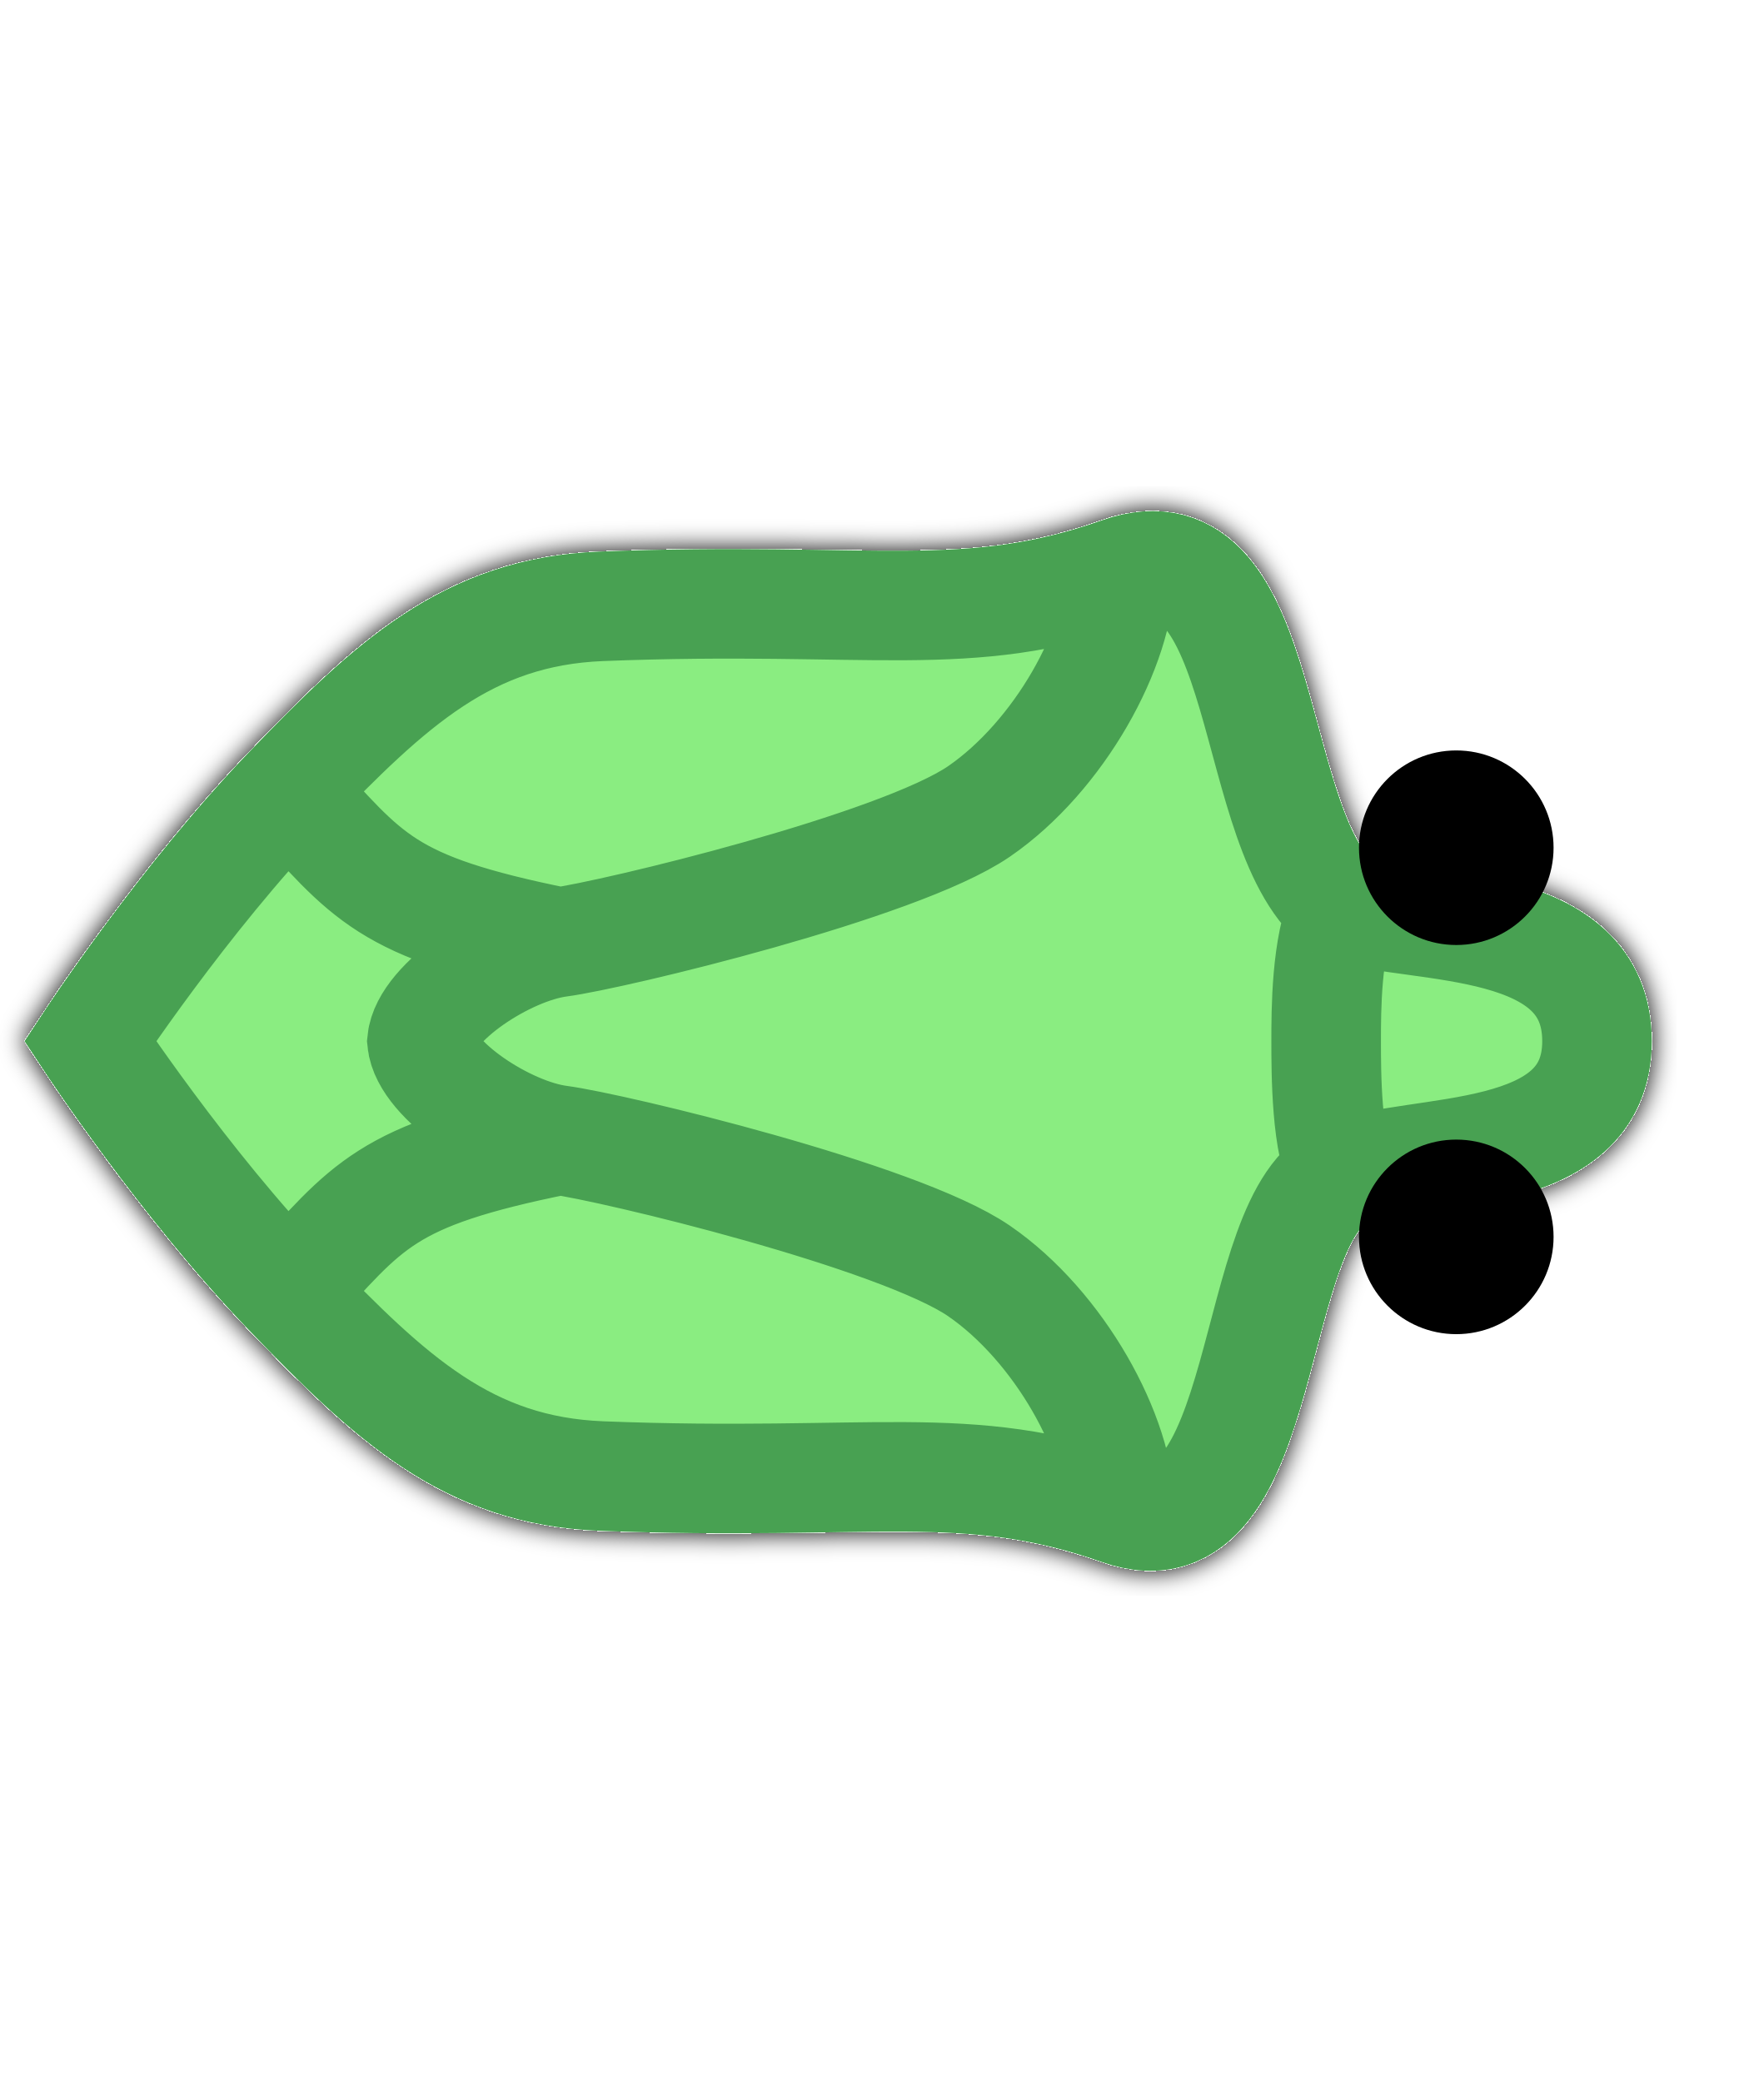
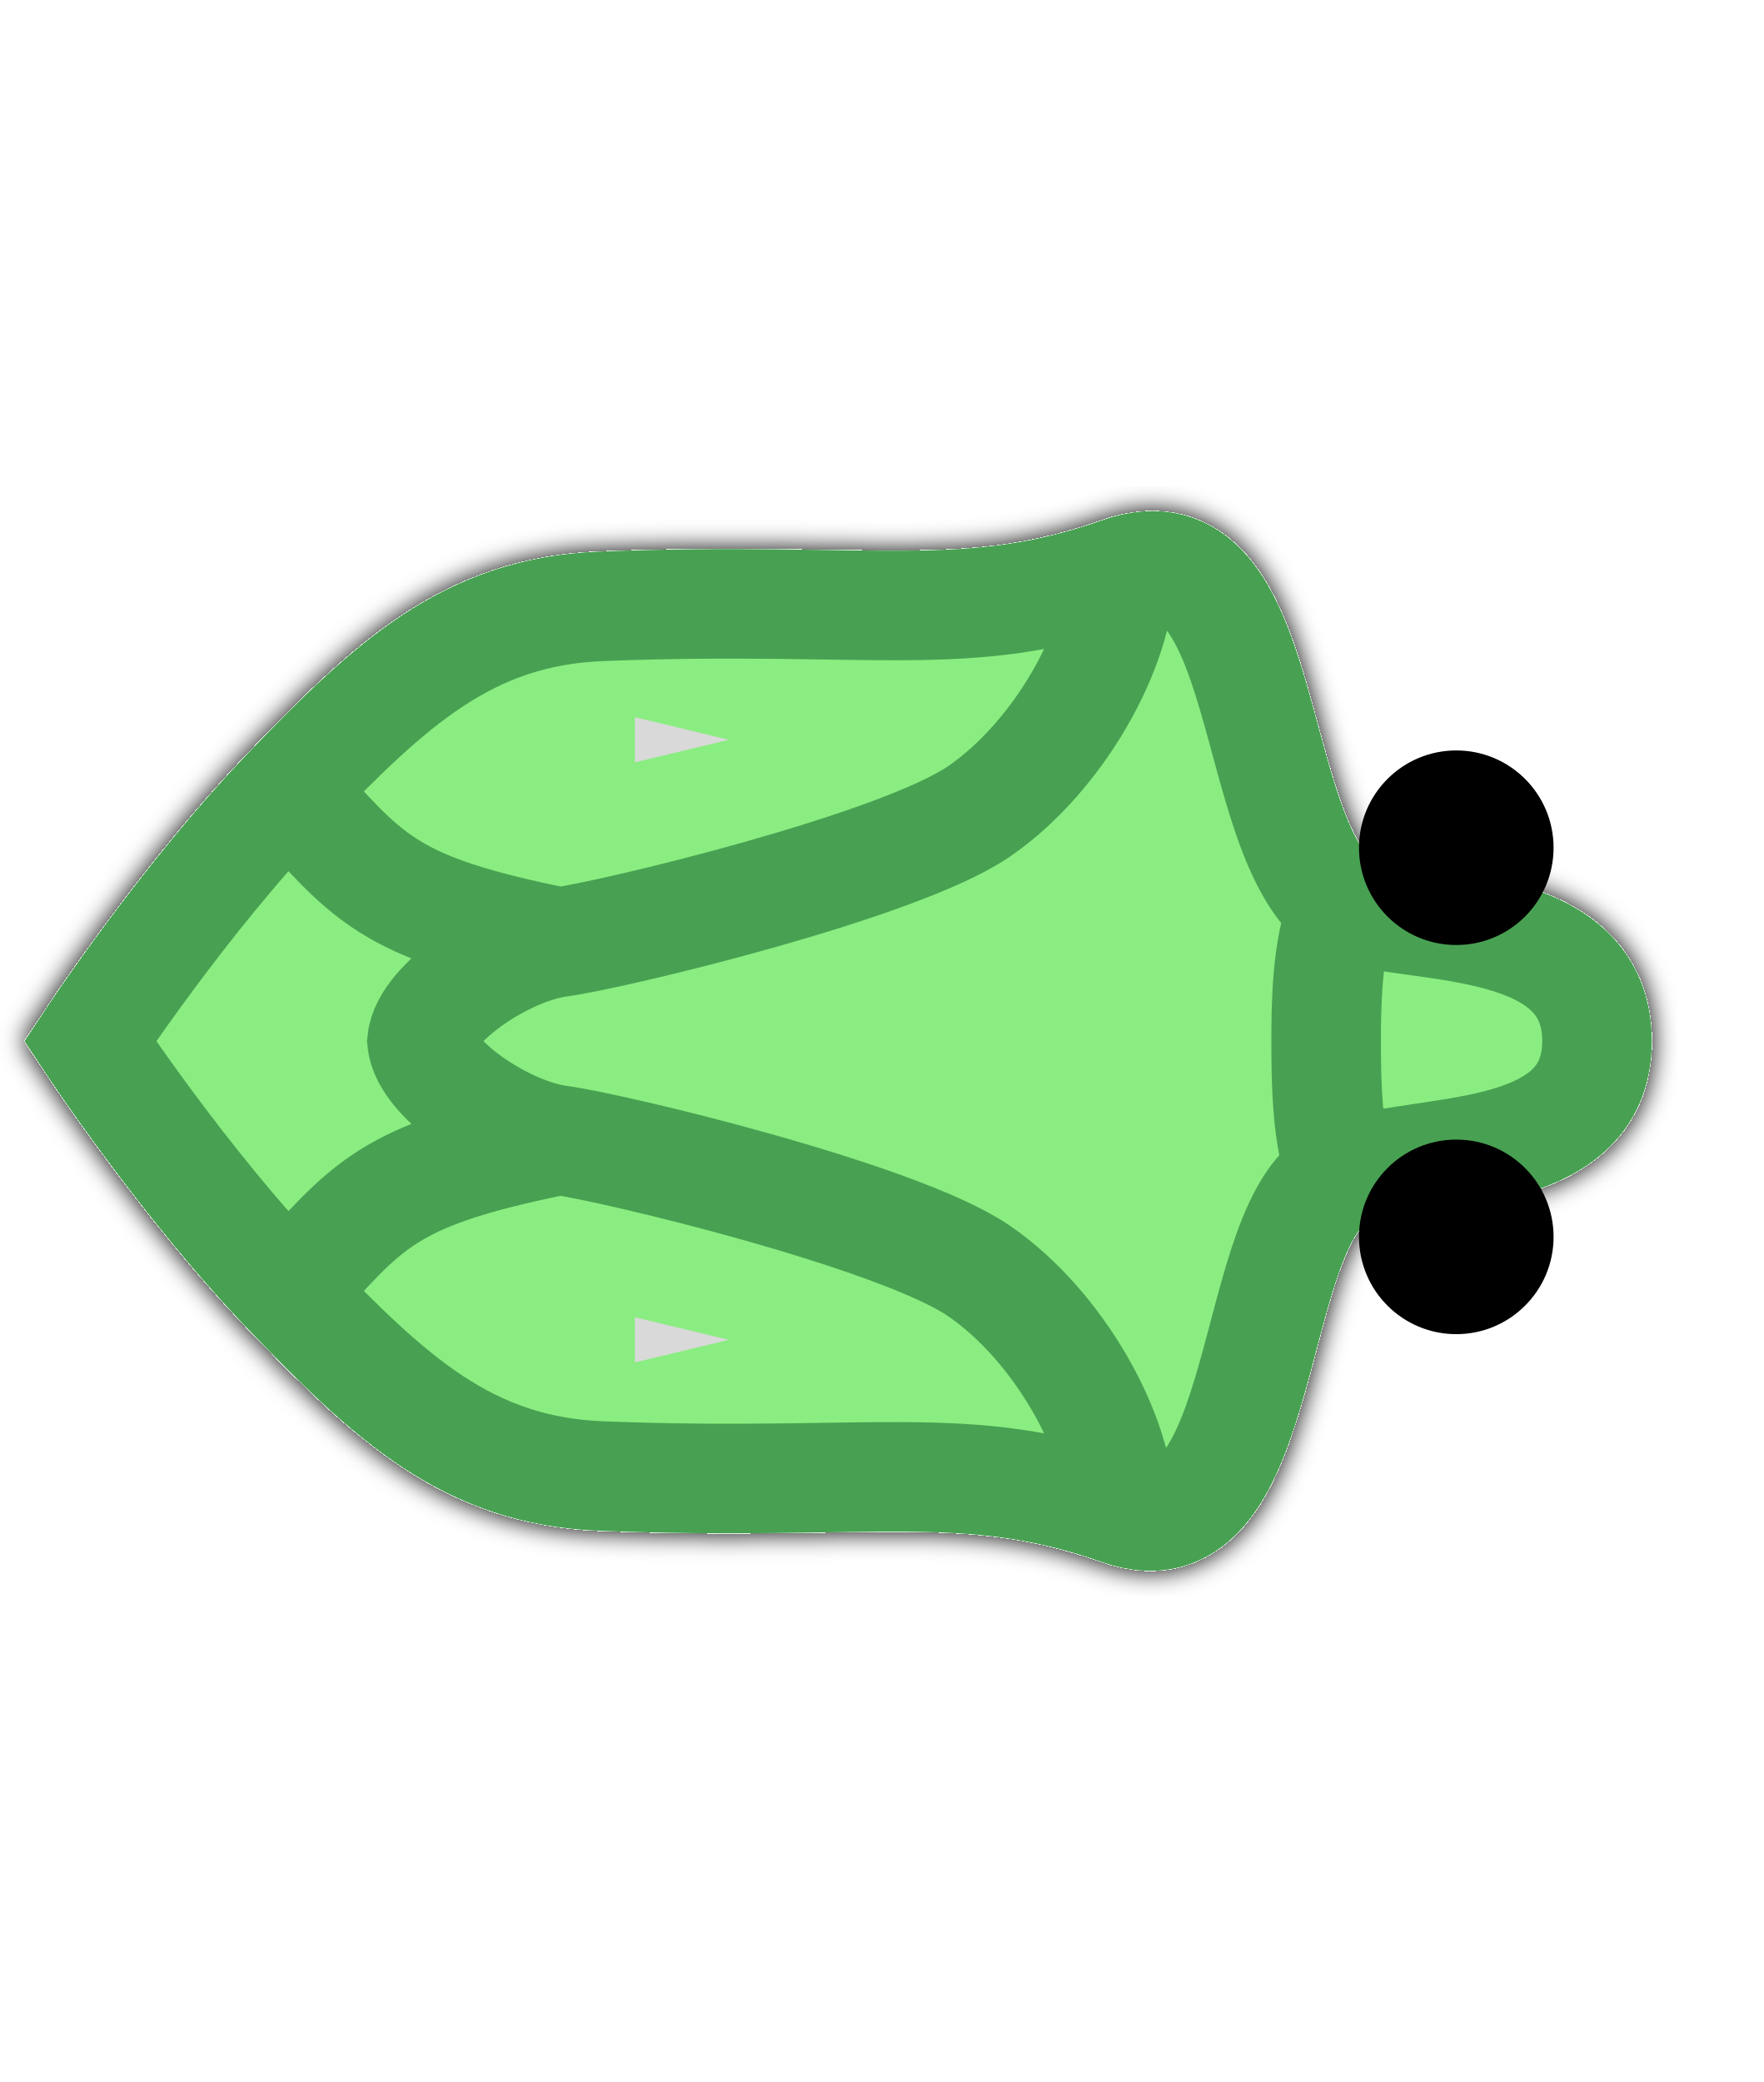
<svg xmlns="http://www.w3.org/2000/svg" width="338" height="399" viewBox="0 0 338 399" fill="none">
  <g id="stinkbug">
-     <circle id="_origin" cx="173.265" cy="199.27" r="3.5" transform="rotate(-180 173.265 199.27)" fill="#D9D9D9" />
+     <circle id="_origin" cx="173.264" cy="199.27" r="3.5" transform="rotate(-180 173.264 199.27)" fill="#D9D9D9" />
    <g id="leg">
      <g id="thing">
-         <path id="_leg_left$" d="M125.765 121.008L107.765 125.338V116.678L125.765 121.008Z" fill="#D9D9D9" />
+         <path id="_leg_left$" d="M125.764 121.008L107.764 125.338V116.678L125.764 121.008Z" fill="#D9D9D9" />
      </g>
    </g>
    <g id="leg_2">
      <g id="thing_2">
-         <path id="_leg_left$_2" d="M207.362 151.495L209.879 133.154L217.946 136.305L207.362 151.495Z" fill="#D9D9D9" />
+         <path id="_leg_left$_2" d="M207.362 151.495L209.879 133.154L217.945 136.305L207.362 151.495Z" fill="#D9D9D9" />
      </g>
    </g>
    <g id="leg_3">
      <g id="thing_3">
        <path id="_leg_left$_3" d="M196.981 144.764L180.5 136.331L186.138 129.758L196.981 144.764Z" fill="#D9D9D9" />
      </g>
    </g>
    <g id="leg_4">
      <g id="thing_4">
-         <path id="_leg_right$" d="M125.765 277.642L107.765 273.312V281.972L125.765 277.642Z" fill="#D9D9D9" />
+         <path id="_leg_right$" d="M125.764 277.642L107.764 273.312V281.972L125.764 277.642Z" fill="#D9D9D9" />
      </g>
    </g>
    <g id="leg_5">
      <g id="thing_5">
-         <path id="_leg_right$_2" d="M207.362 247.155L209.879 265.497L217.946 262.345L207.362 247.155Z" fill="#D9D9D9" />
+         <path id="_leg_right$_2" d="M207.362 247.155L209.879 265.496L217.945 262.345L207.362 247.155Z" fill="#D9D9D9" />
      </g>
    </g>
    <g id="leg_6">
      <g id="thing_6">
        <path id="_leg_right$_3" d="M196.981 253.886L180.5 262.319L186.138 268.892L196.981 253.886Z" fill="#D9D9D9" />
      </g>
    </g>
    <g id="stinkbug_2" filter="url(#filter0_d_47_8167)">
-       <path d="M214.652 109.614C185.236 119.986 167.134 114.16 115.229 116.193C89.637 117.195 74.833 131.128 55.282 151.426C70.634 168.122 73.559 173.786 107.187 180.562C117.422 179.206 172.251 166.046 187.603 155.504C202.955 144.961 214.652 123.877 214.652 109.614Z" fill="#8AED81" />
-       <path d="M214.652 109.614C214.652 123.877 202.955 144.961 187.603 155.504C172.251 166.046 117.422 179.206 107.187 180.562C96.952 181.917 81.6 192.08 80.869 199.533C81.6 206.987 96.952 217.15 107.187 218.505C117.422 219.86 172.251 233.021 187.603 243.563C202.955 254.105 214.652 275.19 214.652 289.453C244.068 299.826 238.46 232.562 257.467 225.12C254.129 220.003 254.129 205.382 254.129 199.533C254.129 193.685 254.129 181.257 257.467 173.946C238.46 160.597 244.068 99.241 214.652 109.614Z" fill="#8AED81" />
-       <path d="M115.229 282.874C167.134 284.906 185.236 279.081 214.652 289.453C214.652 275.19 202.955 254.105 187.603 243.563C172.251 233.021 117.422 219.86 107.187 218.505C73.559 225.281 70.634 230.945 55.282 247.64C74.833 267.938 89.637 281.871 115.229 282.874Z" fill="#8AED81" />
-       <path d="M80.869 199.533C81.6 192.08 96.952 181.917 107.187 180.562C73.559 173.786 70.634 168.122 55.282 151.426C35.181 172.296 17.267 199.533 17.267 199.533C17.267 199.533 35.181 226.77 55.282 247.64C70.634 230.945 73.559 225.281 107.187 218.505C96.952 217.15 81.6 206.987 80.869 199.533Z" fill="#8AED81" />
-       <path d="M257.467 173.946C254.129 181.257 254.129 193.685 254.129 199.533C254.129 205.382 254.129 220.003 257.467 225.12C271.674 219.558 306.034 223.658 306.034 199.533C306.034 175.409 272.405 178.396 257.467 173.946Z" fill="#8AED81" />
-       <path d="M214.652 289.453C185.236 279.081 167.134 284.906 115.229 282.874C89.637 281.871 74.833 267.938 55.282 247.64C35.181 226.77 17.267 199.533 17.267 199.533C17.267 199.533 35.181 172.296 55.282 151.426C74.833 131.128 89.637 117.195 115.229 116.193C167.134 114.16 185.236 119.986 214.652 109.614M214.652 109.614C214.652 123.877 202.955 144.961 187.603 155.504C172.251 166.046 117.422 179.206 107.187 180.562M214.652 109.614C244.068 99.241 238.46 160.597 257.467 173.946M257.467 173.946C254.129 181.257 254.129 193.685 254.129 199.533C254.129 205.382 254.129 220.003 257.467 225.12M257.467 173.946C272.405 178.396 306.034 175.409 306.034 199.533C306.034 223.658 271.674 219.558 257.467 225.12M107.187 180.562C96.952 181.917 81.6 192.08 80.869 199.533C81.6 206.987 96.952 217.15 107.187 218.505M107.187 180.562C73.559 173.786 70.634 168.122 55.282 151.426M214.652 289.453C214.652 275.19 202.955 254.105 187.603 243.563C172.251 233.021 117.422 219.86 107.187 218.505M214.652 289.453C244.068 299.826 238.46 232.562 257.467 225.12M107.187 218.505C73.559 225.281 70.634 230.945 55.282 247.64" stroke-width="21" stroke-linecap="round" stroke="#48A152" />
+       <path d="M214.652 109.613C185.236 119.986 167.133 114.16 115.229 116.193C89.637 117.195 74.833 131.128 55.282 151.426C70.634 168.122 73.558 173.786 107.187 180.561C117.422 179.206 172.251 166.046 187.603 155.503C202.955 144.961 214.652 123.877 214.652 109.613Z" fill="#8AED81" />
+       <path d="M214.652 109.613C214.652 123.877 202.955 144.961 187.603 155.503C172.251 166.046 117.422 179.206 107.187 180.561C96.952 181.916 81.6 192.08 80.869 199.533C81.6 206.986 96.952 217.15 107.187 218.505C117.422 219.86 172.251 233.02 187.603 243.563C202.955 254.105 214.652 275.19 214.652 289.453C244.068 299.825 238.46 232.562 257.467 225.12C254.129 220.003 254.129 205.381 254.129 199.533C254.129 193.685 254.129 181.257 257.467 173.946C238.46 160.596 244.068 99.241 214.652 109.613Z" fill="#8AED81" />
+       <path d="M115.229 282.873C167.133 284.906 185.236 279.08 214.652 289.453C214.652 275.19 202.955 254.105 187.603 243.563C172.251 233.02 117.422 219.86 107.187 218.505C73.558 225.28 70.634 230.944 55.282 247.64C74.833 267.938 89.637 281.871 115.229 282.873Z" fill="#8AED81" />
+       <path d="M80.869 199.533C81.6 192.08 96.952 181.916 107.187 180.561C73.558 173.786 70.634 168.122 55.282 151.426C35.181 172.296 17.267 199.533 17.267 199.533C17.267 199.533 35.181 226.77 55.282 247.64C70.634 230.944 73.558 225.28 107.187 218.505C96.952 217.15 81.6 206.986 80.869 199.533Z" fill="#8AED81" />
+       <path d="M257.467 173.946C254.129 181.257 254.129 193.685 254.129 199.533C254.129 205.381 254.129 220.003 257.467 225.12C271.674 219.558 306.034 223.658 306.034 199.533C306.034 175.408 272.405 178.396 257.467 173.946Z" fill="#8AED81" />
+       <path d="M214.652 289.453C185.236 279.08 167.133 284.906 115.229 282.873C89.637 281.871 74.833 267.938 55.282 247.64C35.181 226.77 17.267 199.533 17.267 199.533C17.267 199.533 35.181 172.296 55.282 151.426C74.833 131.128 89.637 117.195 115.229 116.193C167.133 114.16 185.236 119.986 214.652 109.613M214.652 109.613C214.652 123.877 202.955 144.961 187.603 155.503C172.251 166.046 117.422 179.206 107.187 180.561M214.652 109.613C244.068 99.241 238.46 160.596 257.467 173.946M257.467 173.946C254.129 181.257 254.129 193.685 254.129 199.533C254.129 205.381 254.129 220.003 257.467 225.12M257.467 173.946C272.405 178.396 306.034 175.408 306.034 199.533C306.034 223.658 271.674 219.558 257.467 225.12M107.187 180.561C96.952 181.916 81.6 192.08 80.869 199.533C81.6 206.986 96.952 217.15 107.187 218.505M107.187 180.561C73.558 173.786 70.634 168.122 55.282 151.426M214.652 289.453C214.652 275.19 202.955 254.105 187.603 243.563C172.251 233.02 117.422 219.86 107.187 218.505M214.652 289.453C244.068 299.825 238.46 232.562 257.467 225.12M107.187 218.505C73.558 225.28 70.634 230.944 55.282 247.64" stroke-width="21" stroke-linecap="round" stroke="#48A152" />
    </g>
    <g id="eyes">
      <g id="open">
        <circle id="Ellipse 1" cx="279.065" cy="162.46" r="18.644" transform="rotate(90 279.065 162.46)" fill="black" />
        <circle id="Ellipse 2" cx="279.065" cy="237.038" r="18.644" transform="rotate(90 279.065 237.038)" fill="black" />
      </g>
    </g>
+     <g id="thing_7">
+       <path id="_turret$" d="M139.659 256.77L121.659 261.1L121.659 252.439L139.659 256.77Z" fill="#D9D9D9" />
+     </g>
+     <g id="thing_8">
+       <path id="_turret$_2" d="M139.659 141.77L121.659 146.1L121.659 137.439L139.659 141.77Z" fill="#D9D9D9" />
+     </g>
  </g>
  <defs>
-     <filter id="filter0_d_47_8167" x="1.23978e-05" y="93.238" width="321.234" height="212.5" filterUnits="userSpaceOnUse" color-interpolation-filters="sRGB">
+     <filter id="filter0_d_47_8167" x="-0" y="93.238" width="321.234" height="212.5" filterUnits="userSpaceOnUse" color-interpolation-filters="sRGB">
      <feFlood flood-opacity="0" result="BackgroundImageFix" />
      <feColorMatrix in="SourceAlpha" type="matrix" values="0 0 0 0 0 0 0 0 0 0 0 0 0 0 0 0 0 0 127 0" result="hardAlpha" />
      <feOffset />
      <feGaussianBlur stdDeviation="2.35" />
      <feComposite in2="hardAlpha" operator="out" />
      <feColorMatrix type="matrix" values="0 0 0 0 0 0 0 0 0 0 0 0 0 0 0 0 0 0 1 0" />
      <feBlend mode="normal" in2="BackgroundImageFix" result="effect1_dropShadow_47_8167" />
      <feBlend mode="normal" in="SourceGraphic" in2="effect1_dropShadow_47_8167" result="shape" />
    </filter>
  </defs>
</svg>
